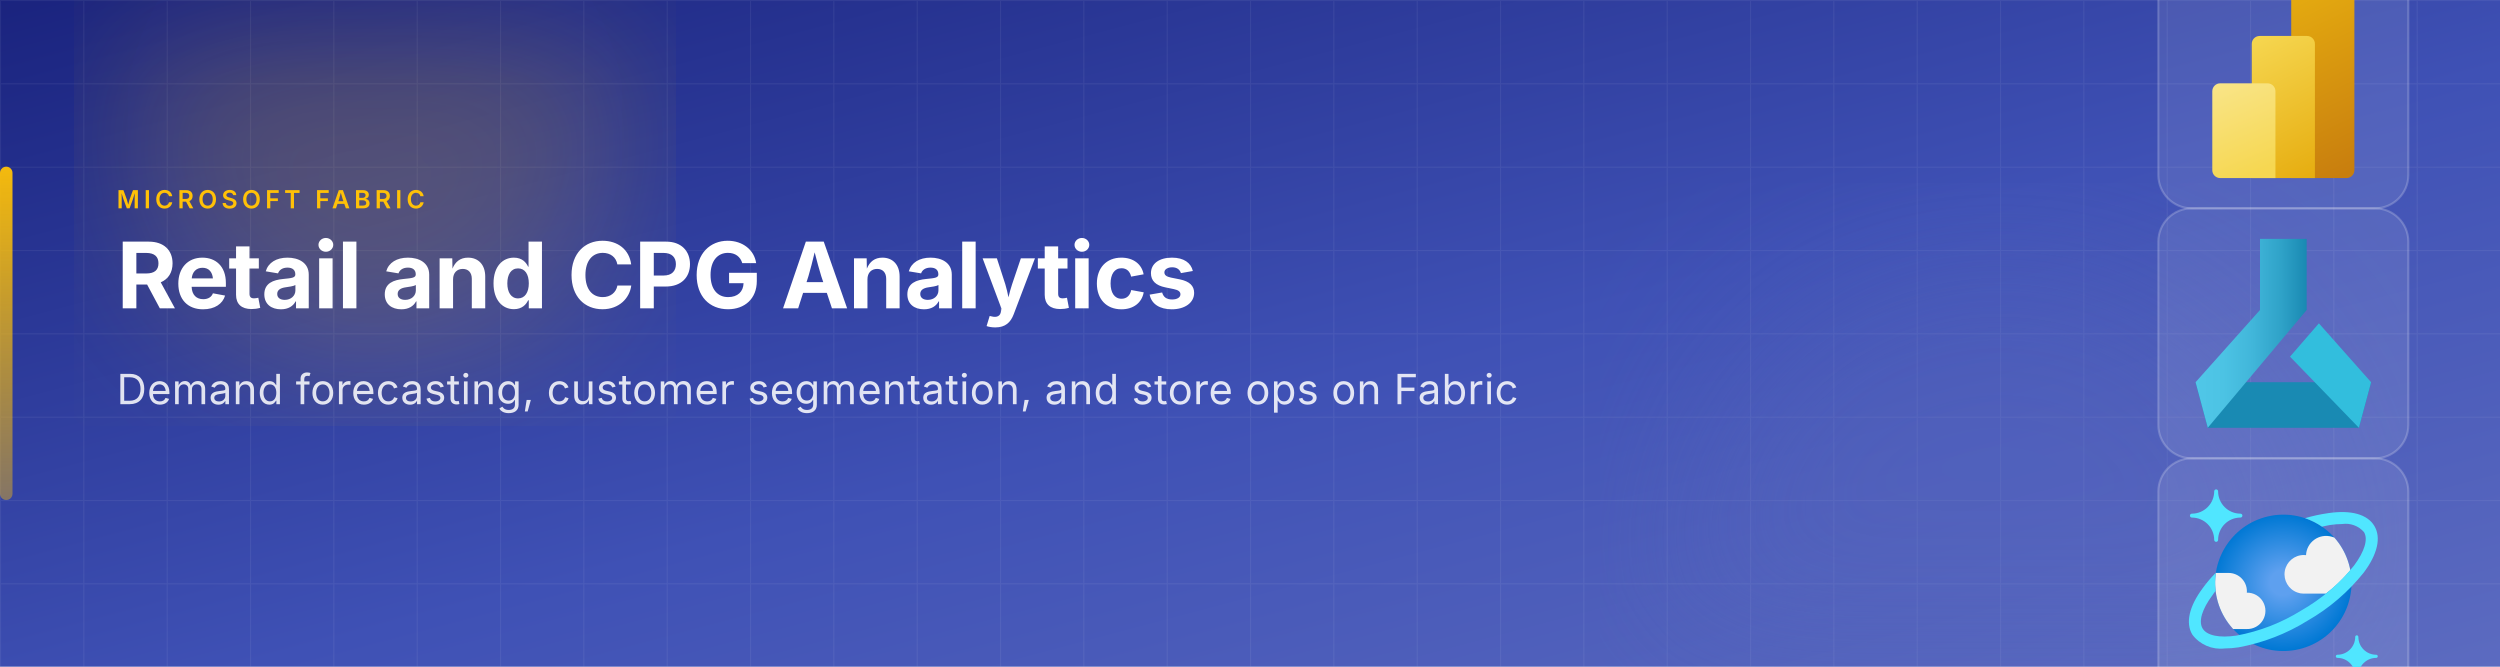
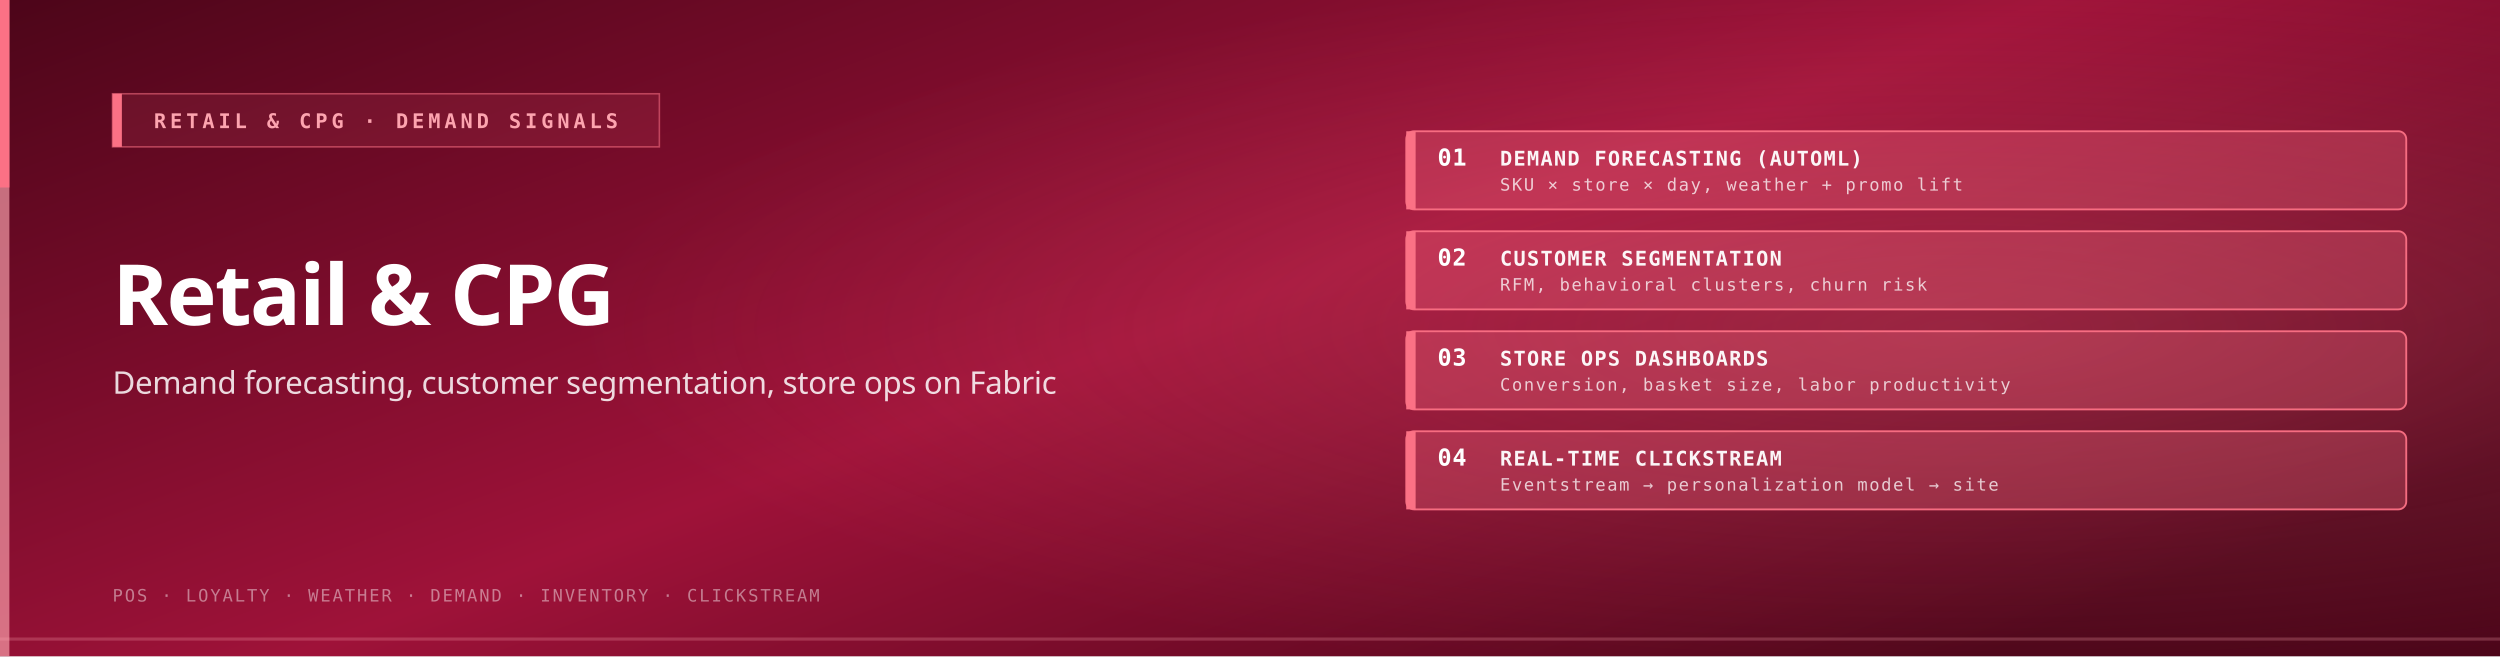
- <svg xmlns="http://www.w3.org/2000/svg" viewBox="0 0 1200 320" width="1200" height="320" role="img" aria-label="Retail and CPG Analytics">
+ <svg xmlns="http://www.w3.org/2000/svg" viewBox="0 0 1600 420" width="1600" height="420" role="img" aria-labelledby="title desc" preserveAspectRatio="xMidYMid slice">
  <defs>
-     <linearGradient id="bg" x1="0" y1="0" x2="1" y2="1">
-       <stop offset="0%" stop-color="#1A237E" />
-       <stop offset="55%" stop-color="#3F51B5" />
-       <stop offset="100%" stop-color="#5C6BC0" />
+     <linearGradient id="bg" x1="0" y1="0" x2="1" y2="0.7">
+       <stop offset="0%" stop-color="#4C0519" />
+       <stop offset="55%" stop-color="#9F1239" />
+       <stop offset="100%" stop-color="#4C0519" />
    </linearGradient>
-     <linearGradient id="accent" x1="0" y1="0" x2="0" y2="1">
-       <stop offset="0%" stop-color="#FFC107" stop-opacity="0.95" />
-       <stop offset="100%" stop-color="#FFC107" stop-opacity="0.4" />
-     </linearGradient>
-     <pattern id="grid" width="40" height="40" patternUnits="userSpaceOnUse">
-       <path d="M 40 0 L 0 0 0 40" fill="none" stroke="rgba(255,255,255,0.06)" stroke-width="1" />
-     </pattern>
-     <filter id="blur">
-       <feGaussianBlur stdDeviation="40" />
-     </filter>
+     <radialGradient id="glow" cx="78%" cy="50%" r="55%">
+       <stop offset="0%" stop-color="#FB7185" stop-opacity="0.25" />
+       <stop offset="100%" stop-color="#FB7185" stop-opacity="0" />
+     </radialGradient>
+     <style>
+       .h-title { font-family:'IBM Plex Sans','Segoe UI','Helvetica Neue',sans-serif; font-weight:600; font-size:54px; fill:#FFFFFF; letter-spacing:-1.0px; }
+       .h-sub   { font-family:'IBM Plex Sans','Segoe UI','Helvetica Neue',sans-serif; font-weight:400; font-size:20px; fill:#FFFFFF; fill-opacity:0.84; letter-spacing:-0.2px; }
+       .h-chip  { font-family:'JetBrains Mono','SF Mono','Consolas',monospace; font-weight:700; font-size:13px; letter-spacing:2.5px; fill:#FDA4AF; }
+       .h-foot  { font-family:'JetBrains Mono','SF Mono','Consolas',monospace; font-weight:500; font-size:11px; letter-spacing:1.2px; fill:#FFFFFF; fill-opacity:0.45; }
+       .v-num   { font-family:'JetBrains Mono','SF Mono','Consolas',monospace; font-weight:700; font-size:15px; fill:#FFFFFF; letter-spacing:0.5px; }
+       .v-lbl   { font-family:'JetBrains Mono','SF Mono','Consolas',monospace; font-weight:600; font-size:13px; fill:#FFFFFF; fill-opacity:0.95; letter-spacing:0.8px; }
+       .v-cap   { font-family:'JetBrains Mono','SF Mono','Consolas',monospace; font-weight:500; font-size:11px; fill:#FFFFFF; fill-opacity:0.75; letter-spacing:1.0px; }
+     </style>
  </defs>
-   <rect width="1200" height="320" fill="url(#bg)" />
-   <rect width="1200" height="320" fill="url(#grid)" />
-   <circle cx="180" cy="60" r="120" fill="#FFC107" opacity="0.20" filter="url(#blur)" />
-   <circle cx="960" cy="280" r="160" fill="#5C6BC0" opacity="0.30" filter="url(#blur)" />
-   <rect x="0" y="80" width="6" height="160" fill="url(#accent)" rx="3" />
-   <text x="56" y="148" font-family="Inter, system-ui, sans-serif" font-size="44" font-weight="700" fill="#FFFFFF" letter-spacing="-0.5">Retail and CPG Analytics</text>
-   <text x="56" y="194" font-family="Inter, system-ui, sans-serif" font-size="20" font-weight="400" fill="rgba(255,255,255,0.85)" letter-spacing="0.2">Demand forecasting, customer segmentation, and store ops on Fabric</text>
-   <text x="56" y="100" font-family="Inter, system-ui, sans-serif" font-size="12" font-weight="600" fill="#FFC107" letter-spacing="2" text-transform="uppercase">MICROSOFT FABRIC</text>
-   <g transform="translate(1048,-8)">
-     <rect x="-12" y="-12" width="120" height="120" rx="16" ry="16" fill="rgba(255,255,255,0.10)" stroke="rgba(255,255,255,0.20)" stroke-width="1" />
-     <svg x="0" y="0" width="96" height="96" viewBox="0 0 18 18" preserveAspectRatio="xMidYMid meet">
-       <defs>
-         <clipPath id="a704ce45-5ca0-410c-9835-3f7dd166dfb6">
-           <path d="M9.71,1.185a.711.711,0,0,1,.711-.711h4.263a.71.71,0,0,1,.71.711v15.63a.71.71,0,0,1-.71.711H3.316a.71.71,0,0,1-.71-.711V9.71A.71.71,0,0,1,3.316,9H6.158V5.448a.711.711,0,0,1,.711-.711H9.71Z" fill="none" />
-         </clipPath>
-         <linearGradient id="a7d0ea34-430c-4819-b9b1-0a8a2dfdd52b" x1="214.573" y1="491.263" x2="222.068" y2="507.151" gradientTransform="translate(-206 -490.699)" gradientUnits="userSpaceOnUse">
-           <stop offset="0" stop-color="#e6ad10" />
-           <stop offset="1" stop-color="#c87e0e" />
-         </linearGradient>
-         <linearGradient id="fa41d3b0-0611-4d16-b103-b71ec870a9cb" x1="211.689" y1="495.678" x2="217.993" y2="507.903" gradientTransform="translate(-206 -490.699)" gradientUnits="userSpaceOnUse">
-           <stop offset="0" stop-color="#f6d751" />
-           <stop offset="1" stop-color="#e6ad10" />
-         </linearGradient>
-         <linearGradient id="ea08d23a-67c8-409f-90e3-67e0ce891091" x1="209.39" y1="499.368" x2="212.873" y2="507.624" gradientTransform="translate(-206 -490.699)" gradientUnits="userSpaceOnUse">
-           <stop offset="0" stop-color="#f9e589" />
-           <stop offset="1" stop-color="#f6d751" />
-         </linearGradient>
-       </defs>
-       <g clip-path="url(#a704ce45-5ca0-410c-9835-3f7dd166dfb6)">
-         <g>
-           <path d="M15.394.474V17.526H9.71V.474Z" fill="url(#a7d0ea34-430c-4819-b9b1-0a8a2dfdd52b)" />
-           <path d="M11.842,5.448V17.526H6.158V4.737h4.973A.711.711,0,0,1,11.842,5.448Z" fill="url(#fa41d3b0-0611-4d16-b103-b71ec870a9cb)" />
-           <path d="M2.606,9v8.526H8.29V9.71A.711.711,0,0,0,7.579,9Z" fill="url(#ea08d23a-67c8-409f-90e3-67e0ce891091)" />
-         </g>
-       </g>
-     </svg>
+   <rect width="1600" height="420" fill="url(#bg)" />
+   <rect width="1600" height="420" fill="url(#glow)" />
+   <rect x="0" y="0" width="6" height="420" fill="#FDA4AF" opacity="0.65" />
+   <rect x="0" y="0" width="6" height="120" fill="#FB7185" />
+   <rect x="0" y="408" width="1600" height="2" fill="#FDA4AF" opacity="0.25" />
+   <g transform="translate(72, 60)">
+     <rect x="0" y="0" width="350" height="34" rx="0" fill="#FB7185" fill-opacity="0.10" stroke="#FB7185" stroke-opacity="0.55" />
+     <rect x="0" y="0" width="6" height="34" fill="#FB7185" />
+     <text class="h-chip" x="175.0" y="22" text-anchor="middle">RETAIL &amp; CPG · DEMAND SIGNALS</text>
  </g>
-   <g transform="translate(1048,112)">
-     <rect x="-12" y="-12" width="120" height="120" rx="16" ry="16" fill="rgba(255,255,255,0.10)" stroke="rgba(255,255,255,0.20)" stroke-width="1" />
-     <svg x="0" y="0" width="96" height="96" viewBox="0 0 18 18" preserveAspectRatio="xMidYMid meet">
-       <defs>
-         <linearGradient id="e1bcfd0f-68b5-4f66-9501-e6a7245a18e7" x1="1.1" y1="169" x2="11.12" y2="169" gradientTransform="translate(0 -160)" gradientUnits="userSpaceOnUse">
-           <stop offset="0" stop-color="#50c7e8" />
-           <stop offset="0.25" stop-color="#4cc3e4" />
-           <stop offset="0.51" stop-color="#41b6da" />
-           <stop offset="0.77" stop-color="#2fa2c8" />
-           <stop offset="1" stop-color="#1989b2" />
-         </linearGradient>
-       </defs>
-       <path id="bc892891-989d-4c43-80d3-d2b4546a974f" d="M15.8,17.5H2.2L1.1,13.4H16.9Z" fill="#198ab3" />
-       <polygon points="6.9 0.5 6.9 6.9 1.1 13.4 2.2 17.5 11.1 6.9 11.1 0.5 6.9 0.5" fill="url(#e1bcfd0f-68b5-4f66-9501-e6a7245a18e7)" />
-       <path id="e6be01d6-345d-4df4-bbdb-151aa8edaa1f" d="M15.8,17.5,9.6,11.1l2.6-3,4.7,5.3Z" fill="#32bedd" />
-     </svg>
-   </g>
-   <g transform="translate(1048,232)">
-     <rect x="-12" y="-12" width="120" height="120" rx="16" ry="16" fill="rgba(255,255,255,0.10)" stroke="rgba(255,255,255,0.20)" stroke-width="1" />
-     <svg x="0" y="0" width="96" height="96" viewBox="0 0 18 18" preserveAspectRatio="xMidYMid meet">
-       <defs>
-         <radialGradient id="b25d0836-964a-4c84-8c20-855f66e8345e" cx="-105.006" cy="-10.409" r="5.954" gradientTransform="translate(117.739 19.644) scale(1.036 1.027)" gradientUnits="userSpaceOnUse">
-           <stop offset="0.183" stop-color="#5ea0ef" />
-           <stop offset="1" stop-color="#0078d4" />
-         </radialGradient>
-         <clipPath id="b36c7f5d-2ef1-4760-8a25-eeb9661f4e47">
-           <path d="M14.969,7.53A6.137,6.137,0,1,1,7.574,2.987,6.137,6.137,0,0,1,14.969,7.53Z" fill="none" />
-         </clipPath>
-       </defs>
-       <path d="M2.954,5.266a.175.175,0,0,1-.176-.176h0A2.012,2.012,0,0,0,.769,3.081a.176.176,0,0,1-.176-.175h0a.176.176,0,0,1,.176-.176A2.012,2.012,0,0,0,2.778.72.175.175,0,0,1,2.954.544h0A.175.175,0,0,1,3.13.72h0A2.012,2.012,0,0,0,5.139,2.729a.175.175,0,0,1,.176.176h0a.175.175,0,0,1-.176.176h0A2.011,2.011,0,0,0,3.13,5.09.177.177,0,0,1,2.954,5.266Z" fill="#50e6ff" />
-       <path d="M15.611,17.456a.141.141,0,0,1-.141-.141h0a1.609,1.609,0,0,0-1.607-1.607.141.141,0,0,1-.141-.14h0a.141.141,0,0,1,.141-.141h0a1.608,1.608,0,0,0,1.607-1.607.141.141,0,0,1,.141-.141h0a.141.141,0,0,1,.141.141h0a1.608,1.608,0,0,0,1.607,1.607.141.141,0,1,1,0,.282h0a1.609,1.609,0,0,0-1.607,1.607A.141.141,0,0,1,15.611,17.456Z" fill="#50e6ff" />
-       <g>
-         <path d="M14.969,7.53A6.137,6.137,0,1,1,7.574,2.987,6.137,6.137,0,0,1,14.969,7.53Z" fill="url(#b25d0836-964a-4c84-8c20-855f66e8345e)" />
-         <g clip-path="url(#b36c7f5d-2ef1-4760-8a25-eeb9661f4e47)">
-           <path d="M5.709,13.115A1.638,1.638,0,1,0,5.714,9.84,1.307,1.307,0,0,0,5.721,9.7,1.651,1.651,0,0,0,4.06,8.064H2.832a6.251,6.251,0,0,0,1.595,5.051Z" fill="#f2f2f2" />
-           <path d="M15.045,7.815c0-.015,0-.03-.007-.044a5.978,5.978,0,0,0-1.406-2.88,1.825,1.825,0,0,0-.289-.09,1.806,1.806,0,0,0-2.3,1.663,2,2,0,0,0-.2-.013,1.737,1.737,0,0,0-.581,3.374,1.451,1.451,0,0,0,.541.1h2.03A13.453,13.453,0,0,0,15.045,7.815Z" fill="#f2f2f2" />
-         </g>
-       </g>
-       <path d="M17.191,3.832c-.629-1.047-2.1-1.455-4.155-1.149a14.606,14.606,0,0,0-2.082.452,6.456,6.456,0,0,1,1.528.767c.241-.053.483-.116.715-.151A7.49,7.49,0,0,1,14.3,3.662a2.188,2.188,0,0,1,1.959.725h0c.383.638.06,1.729-.886,3a16.723,16.723,0,0,1-4.749,4.051A16.758,16.758,0,0,1,4.8,13.7c-1.564.234-2.682,0-3.065-.636s-.06-1.73.886-2.995c.117-.157.146-.234.279-.392a6.252,6.252,0,0,1,.026-1.63A11.552,11.552,0,0,0,1.756,9.419C.517,11.076.181,12.566.809,13.613a3.165,3.165,0,0,0,2.9,1.249,8.434,8.434,0,0,0,1.251-.1,17.855,17.855,0,0,0,6.219-2.4,17.808,17.808,0,0,0,5.061-4.332C17.483,6.369,17.819,4.88,17.191,3.832Z" fill="#50e6ff" />
-     </svg>
+   <text class="h-title" x="72" y="208">Retail &amp; CPG</text>
+   <text class="h-sub" x="72" y="252">Demand forecasting, customer segmentation, store ops on Fabric</text>
+   <text class="h-foot" x="72" y="385">POS · LOYALTY · WEATHER · DEMAND · INVENTORY · CLICKSTREAM</text>
+   <g transform="translate(900, 84)">
+     <g transform="translate(0,0)">
+       <rect x="0" y="0" width="640" height="50" rx="5" fill="#FB7185" fill-opacity="0.28" stroke="#FB7185" stroke-opacity="0.95" stroke-width="1.2" />
+       <rect x="0" y="0" width="6" height="50" fill="#FB7185" />
+       <text class="v-num" x="20" y="22">01</text>
+       <text class="v-lbl" x="60" y="22" font-size="14">DEMAND FORECASTING (AUTOML)</text>
+       <text class="v-cap" x="60" y="38">SKU × store × day, weather + promo lift</text>
+     </g>
+     <g transform="translate(0,64)">
+       <rect x="0" y="0" width="640" height="50" rx="5" fill="#FB7185" fill-opacity="0.28" stroke="#FB7185" stroke-opacity="0.95" stroke-width="1.2" />
+       <rect x="0" y="0" width="6" height="50" fill="#FB7185" />
+       <text class="v-num" x="20" y="22">02</text>
+       <text class="v-lbl" x="60" y="22" font-size="14">CUSTOMER SEGMENTATION</text>
+       <text class="v-cap" x="60" y="38">RFM, behavioral clusters, churn risk</text>
+     </g>
+     <g transform="translate(0,128)">
+       <rect x="0" y="0" width="640" height="50" rx="5" fill="#FB7185" fill-opacity="0.28" stroke="#FB7185" stroke-opacity="0.95" stroke-width="1.2" />
+       <rect x="0" y="0" width="6" height="50" fill="#FB7185" />
+       <text class="v-num" x="20" y="22">03</text>
+       <text class="v-lbl" x="60" y="22" font-size="14">STORE OPS DASHBOARDS</text>
+       <text class="v-cap" x="60" y="38">Conversion, basket size, labor productivity</text>
+     </g>
+     <g transform="translate(0,192)">
+       <rect x="0" y="0" width="640" height="50" rx="5" fill="#FB7185" fill-opacity="0.28" stroke="#FB7185" stroke-opacity="0.95" stroke-width="1.2" />
+       <rect x="0" y="0" width="6" height="50" fill="#FB7185" />
+       <text class="v-num" x="20" y="22">04</text>
+       <text class="v-lbl" x="60" y="22" font-size="14">REAL-TIME CLICKSTREAM</text>
+       <text class="v-cap" x="60" y="38">Eventstream → personalization model → site</text>
+     </g>
  </g>
</svg>
